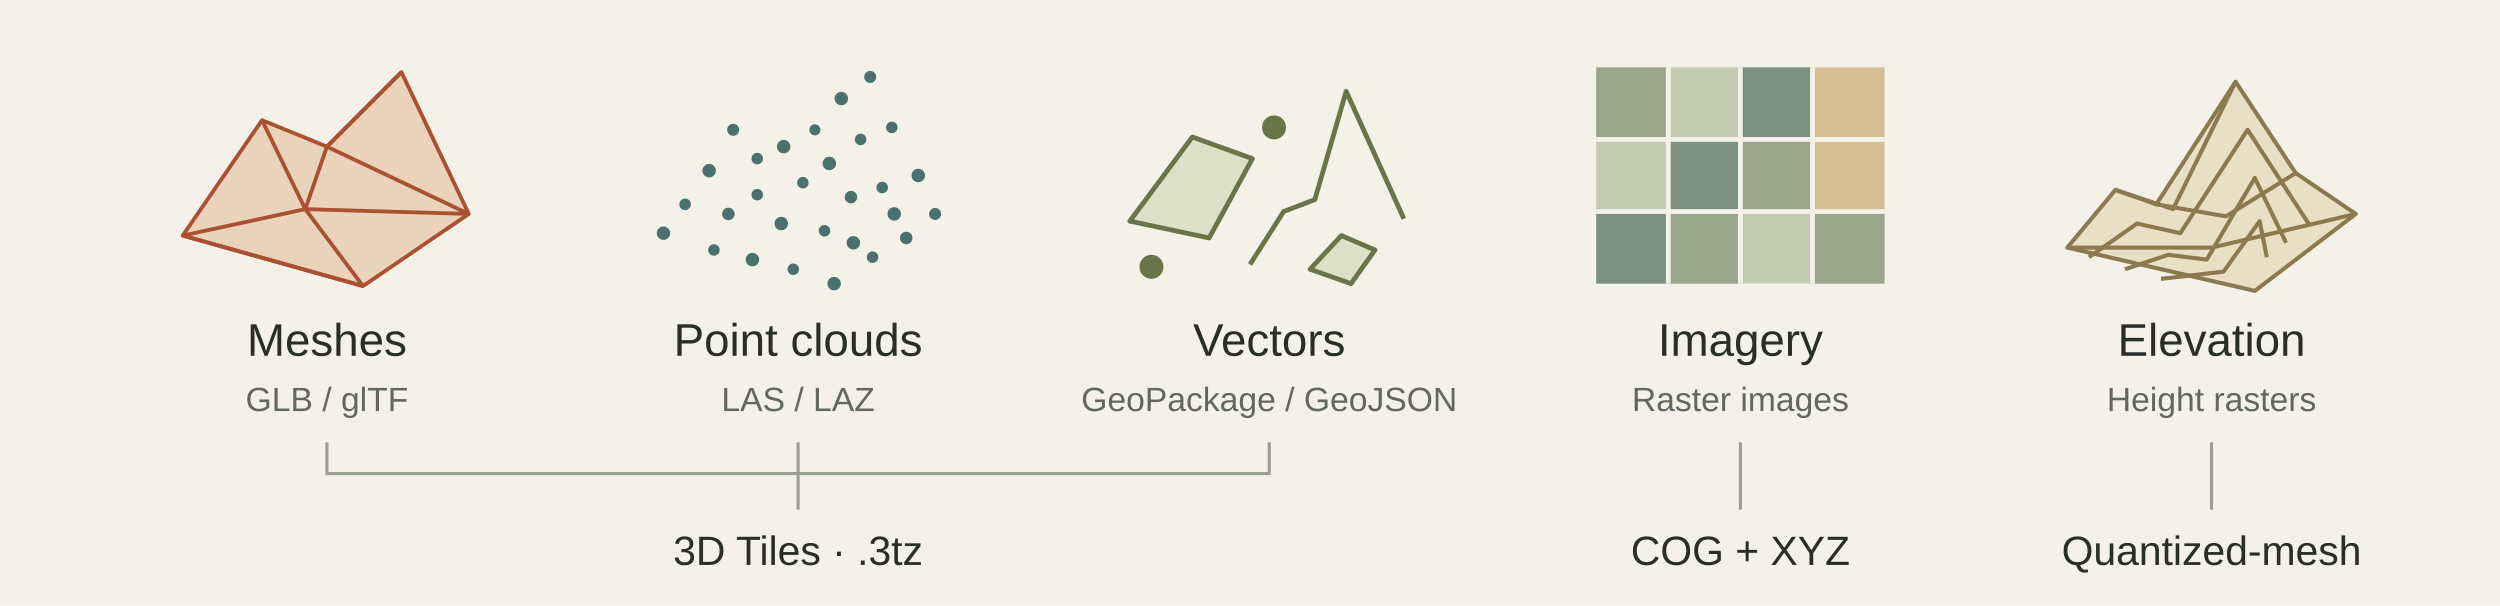
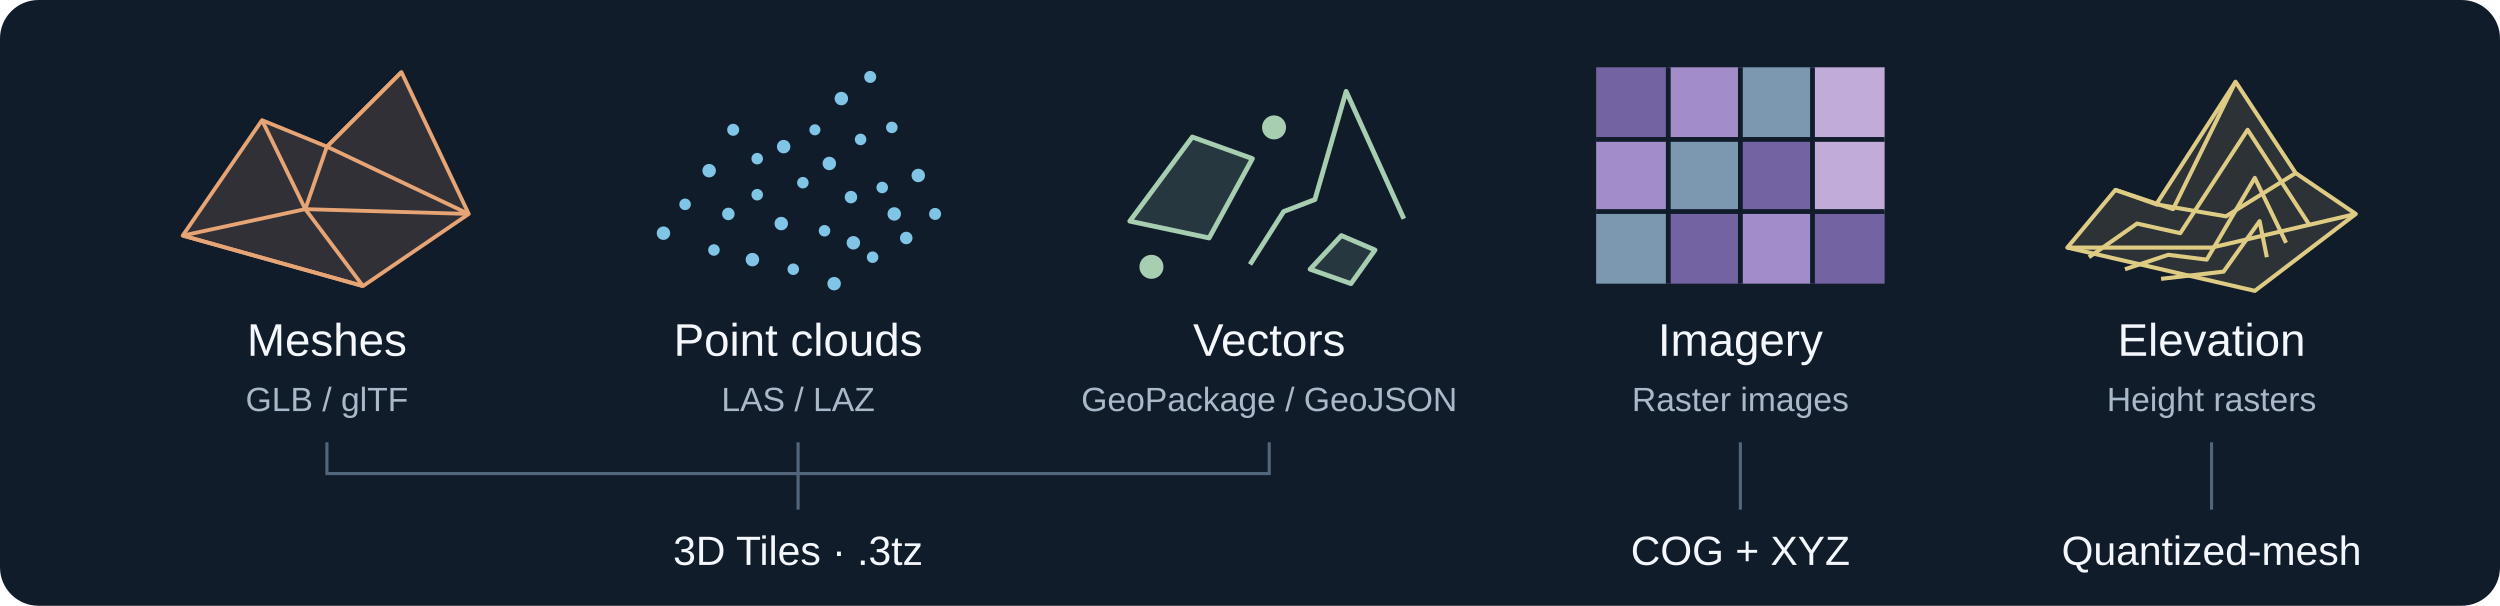
<svg xmlns="http://www.w3.org/2000/svg" width="1040" height="252" viewBox="0 0 1040 252" role="img" aria-labelledby="title desc">
-   <rect width="1040" height="252" fill="#f4f1e8" />
-   <g transform="translate(0 -40)" font-family="Arial, Helvetica, sans-serif" fill="#292e28">
-     <g transform="translate(76 66)" stroke="#a95130" stroke-width="1.6" stroke-linejoin="round">
-       <path d="M0 72 33 24 60 35 91 4 119 63 75 93Z" fill="#ead3ba" />
+   <rect width="1040" height="252" rx="16" fill="#111c2b" />
+   <g transform="translate(0 -40)" font-family="Arial, Helvetica, sans-serif" fill="#f4f7fb">
+     <g transform="translate(76 66)" stroke="#e7a575" stroke-width="1.6" stroke-linejoin="round">
+       <path d="M0 72 33 24 60 35 91 4 119 63 75 93Z" fill="#e7a575" fill-opacity=".15" />
      <path d="M0 72 51 61 33 24 M51 61 60 35 91 4 M51 61 119 63 M51 61 75 93 M0 72 75 93 M60 35 119 63" fill="none" />
    </g>
-     <g transform="translate(272 68)" fill="#49716d">
+     <g transform="translate(272 68)" fill="#80c5e6">
      <circle cx="4" cy="69" r="2.8" />
      <circle cx="13" cy="57" r="2.4" />
      <circle cx="23" cy="43" r="2.8" />
      <circle cx="33" cy="26" r="2.5" />
      <circle cx="43" cy="38" r="2.4" />
      <circle cx="54" cy="33" r="2.8" />
      <circle cx="67" cy="26" r="2.3" />
      <circle cx="78" cy="13" r="2.8" />
      <circle cx="90" cy="4" r="2.5" />
      <circle cx="99" cy="25" r="2.4" />
      <circle cx="110" cy="45" r="2.8" />
      <circle cx="117" cy="61" r="2.5" />
      <circle cx="105" cy="71" r="2.6" />
      <circle cx="91" cy="79" r="2.4" />
      <circle cx="75" cy="90" r="2.8" />
      <circle cx="58" cy="84" r="2.4" />
      <circle cx="41" cy="80" r="2.8" />
      <circle cx="25" cy="76" r="2.4" />
      <circle cx="31" cy="61" r="2.6" />
      <circle cx="43" cy="53" r="2.4" />
      <circle cx="53" cy="65" r="2.8" />
      <circle cx="62" cy="48" r="2.4" />
      <circle cx="73" cy="40" r="2.8" />
      <circle cx="86" cy="30" r="2.4" />
      <circle cx="82" cy="54" r="2.6" />
      <circle cx="95" cy="50" r="2.4" />
      <circle cx="100" cy="61" r="2.8" />
      <circle cx="71" cy="68" r="2.4" />
      <circle cx="83" cy="73" r="2.8" />
    </g>
-     <g transform="translate(468 70)" stroke="#697548" stroke-width="2" stroke-linejoin="round">
-       <path d="M2 62 28 27 53 36 35 69Z" fill="#dce0c7" />
+     <g transform="translate(468 70)" stroke="#a8ceb1" stroke-width="2" stroke-linejoin="round">
+       <path d="M2 62 28 27 53 36 35 69Z" fill="#a8ceb1" fill-opacity=".15" />
      <path d="M52 80 66 58 79 53 92 8 116 61" fill="none" />
-       <path d="M77 82 90 68 104 74 94 88Z" fill="#dce0c7" />
-       <circle cx="11" cy="81" r="4" fill="#697548" />
-       <circle cx="62" cy="23" r="4" fill="#697548" />
+       <path d="M77 82 90 68 104 74 94 88Z" fill="#a8ceb1" fill-opacity=".15" />
+       <circle cx="11" cy="81" r="4" fill="#a8ceb1" />
+       <circle cx="62" cy="23" r="4" fill="#a8ceb1" />
    </g>
    <g transform="translate(664 68)">
-       <path d="M0 0H30V30H0Z M60 30H90V60H60Z M30 60H60V90H30Z M90 60H120V90H90Z" fill="#9ba58b" />
-       <path d="M30 0H60V30H30Z M0 30H30V60H0Z M60 60H90V90H60Z" fill="#c4cbb2" />
-       <path d="M60 0H90V30H60Z M30 30H60V60H30Z M0 60H30V90H0Z" fill="#7b927f" />
-       <path d="M90 0H120V30H90Z M90 30H120V60H90Z" fill="#d5bd93" />
-       <path d="M0 30H120 M0 60H120 M30 0V90 M60 0V90 M90 0V90" stroke="#f4f1e8" stroke-width="2" />
+       <path d="M0 0H30V30H0Z M60 30H90V60H60Z M30 60H60V90H30Z M90 60H120V90H90Z" fill="#7463a3" />
+       <path d="M30 0H60V30H30Z M0 30H30V60H0Z M60 60H90V90H60Z" fill="#a28cc9" />
+       <path d="M60 0H90V30H60Z M30 30H60V60H30Z M0 60H30V90H0Z" fill="#7c98b1" />
+       <path d="M90 0H120V30H90Z M90 30H120V60H90Z" fill="#c1abd9" />
+       <path d="M0 30H120 M0 60H120 M30 0V90 M60 0V90 M90 0V90" stroke="#111c2b" stroke-width="2" />
    </g>
-     <g transform="translate(860 67)" stroke="#8b7950" stroke-width="1.7" fill="none" stroke-linejoin="round">
-       <path d="M0 76 20 52 37 58 70 7 95 45 120 62 78 94Z" fill="#e9dfc5" />
+     <g transform="translate(860 67)" stroke="#dfcc84" stroke-width="1.7" fill="none" stroke-linejoin="round">
+       <path d="M0 76 20 52 37 58 70 7 95 45 120 62 78 94Z" fill="#dfcc84" fill-opacity=".13" />
      <path d="M9 80 29 66 47 70 75 27 101 67 M24 85 42 79 58 81 78 47 91 74 M39 89 65 86 80 65 83 80" />
      <path d="M20 52 44 60 70 7 M37 58 66 63 95 45 M0 76 60 76 120 62" />
    </g>
    <g text-anchor="middle" font-size="19">
      <text x="136" y="188">Meshes</text>
      <text x="332" y="188">Point clouds</text>
      <text x="528" y="188">Vectors</text>
      <text x="724" y="188">Imagery</text>
      <text x="920" y="188">Elevation</text>
    </g>
-     <g text-anchor="middle" font-size="14" fill="#62685d">
+     <g text-anchor="middle" font-size="14" fill="#aab9c9">
      <text x="136" y="211">GLB / glTF</text>
      <text x="332" y="211">LAS / LAZ</text>
      <text x="528" y="211">GeoPackage / GeoJSON</text>
      <text x="724" y="211">Raster images</text>
      <text x="920" y="211">Height rasters</text>
    </g>
-     <g stroke="#9a9f8e" fill="none" stroke-width="1.3">
+     <g stroke="#52667b" fill="none" stroke-width="1.3">
      <path d="M136 224V237H528V224 M332 224V252 M724 224V252 M920 224V252" />
    </g>
    <g text-anchor="middle" font-size="17">
      <text x="332" y="275">3D Tiles · .3tz</text>
      <text x="724" y="275">COG + XYZ</text>
      <text x="920" y="275">Quantized-mesh</text>
    </g>
  </g>
</svg>
